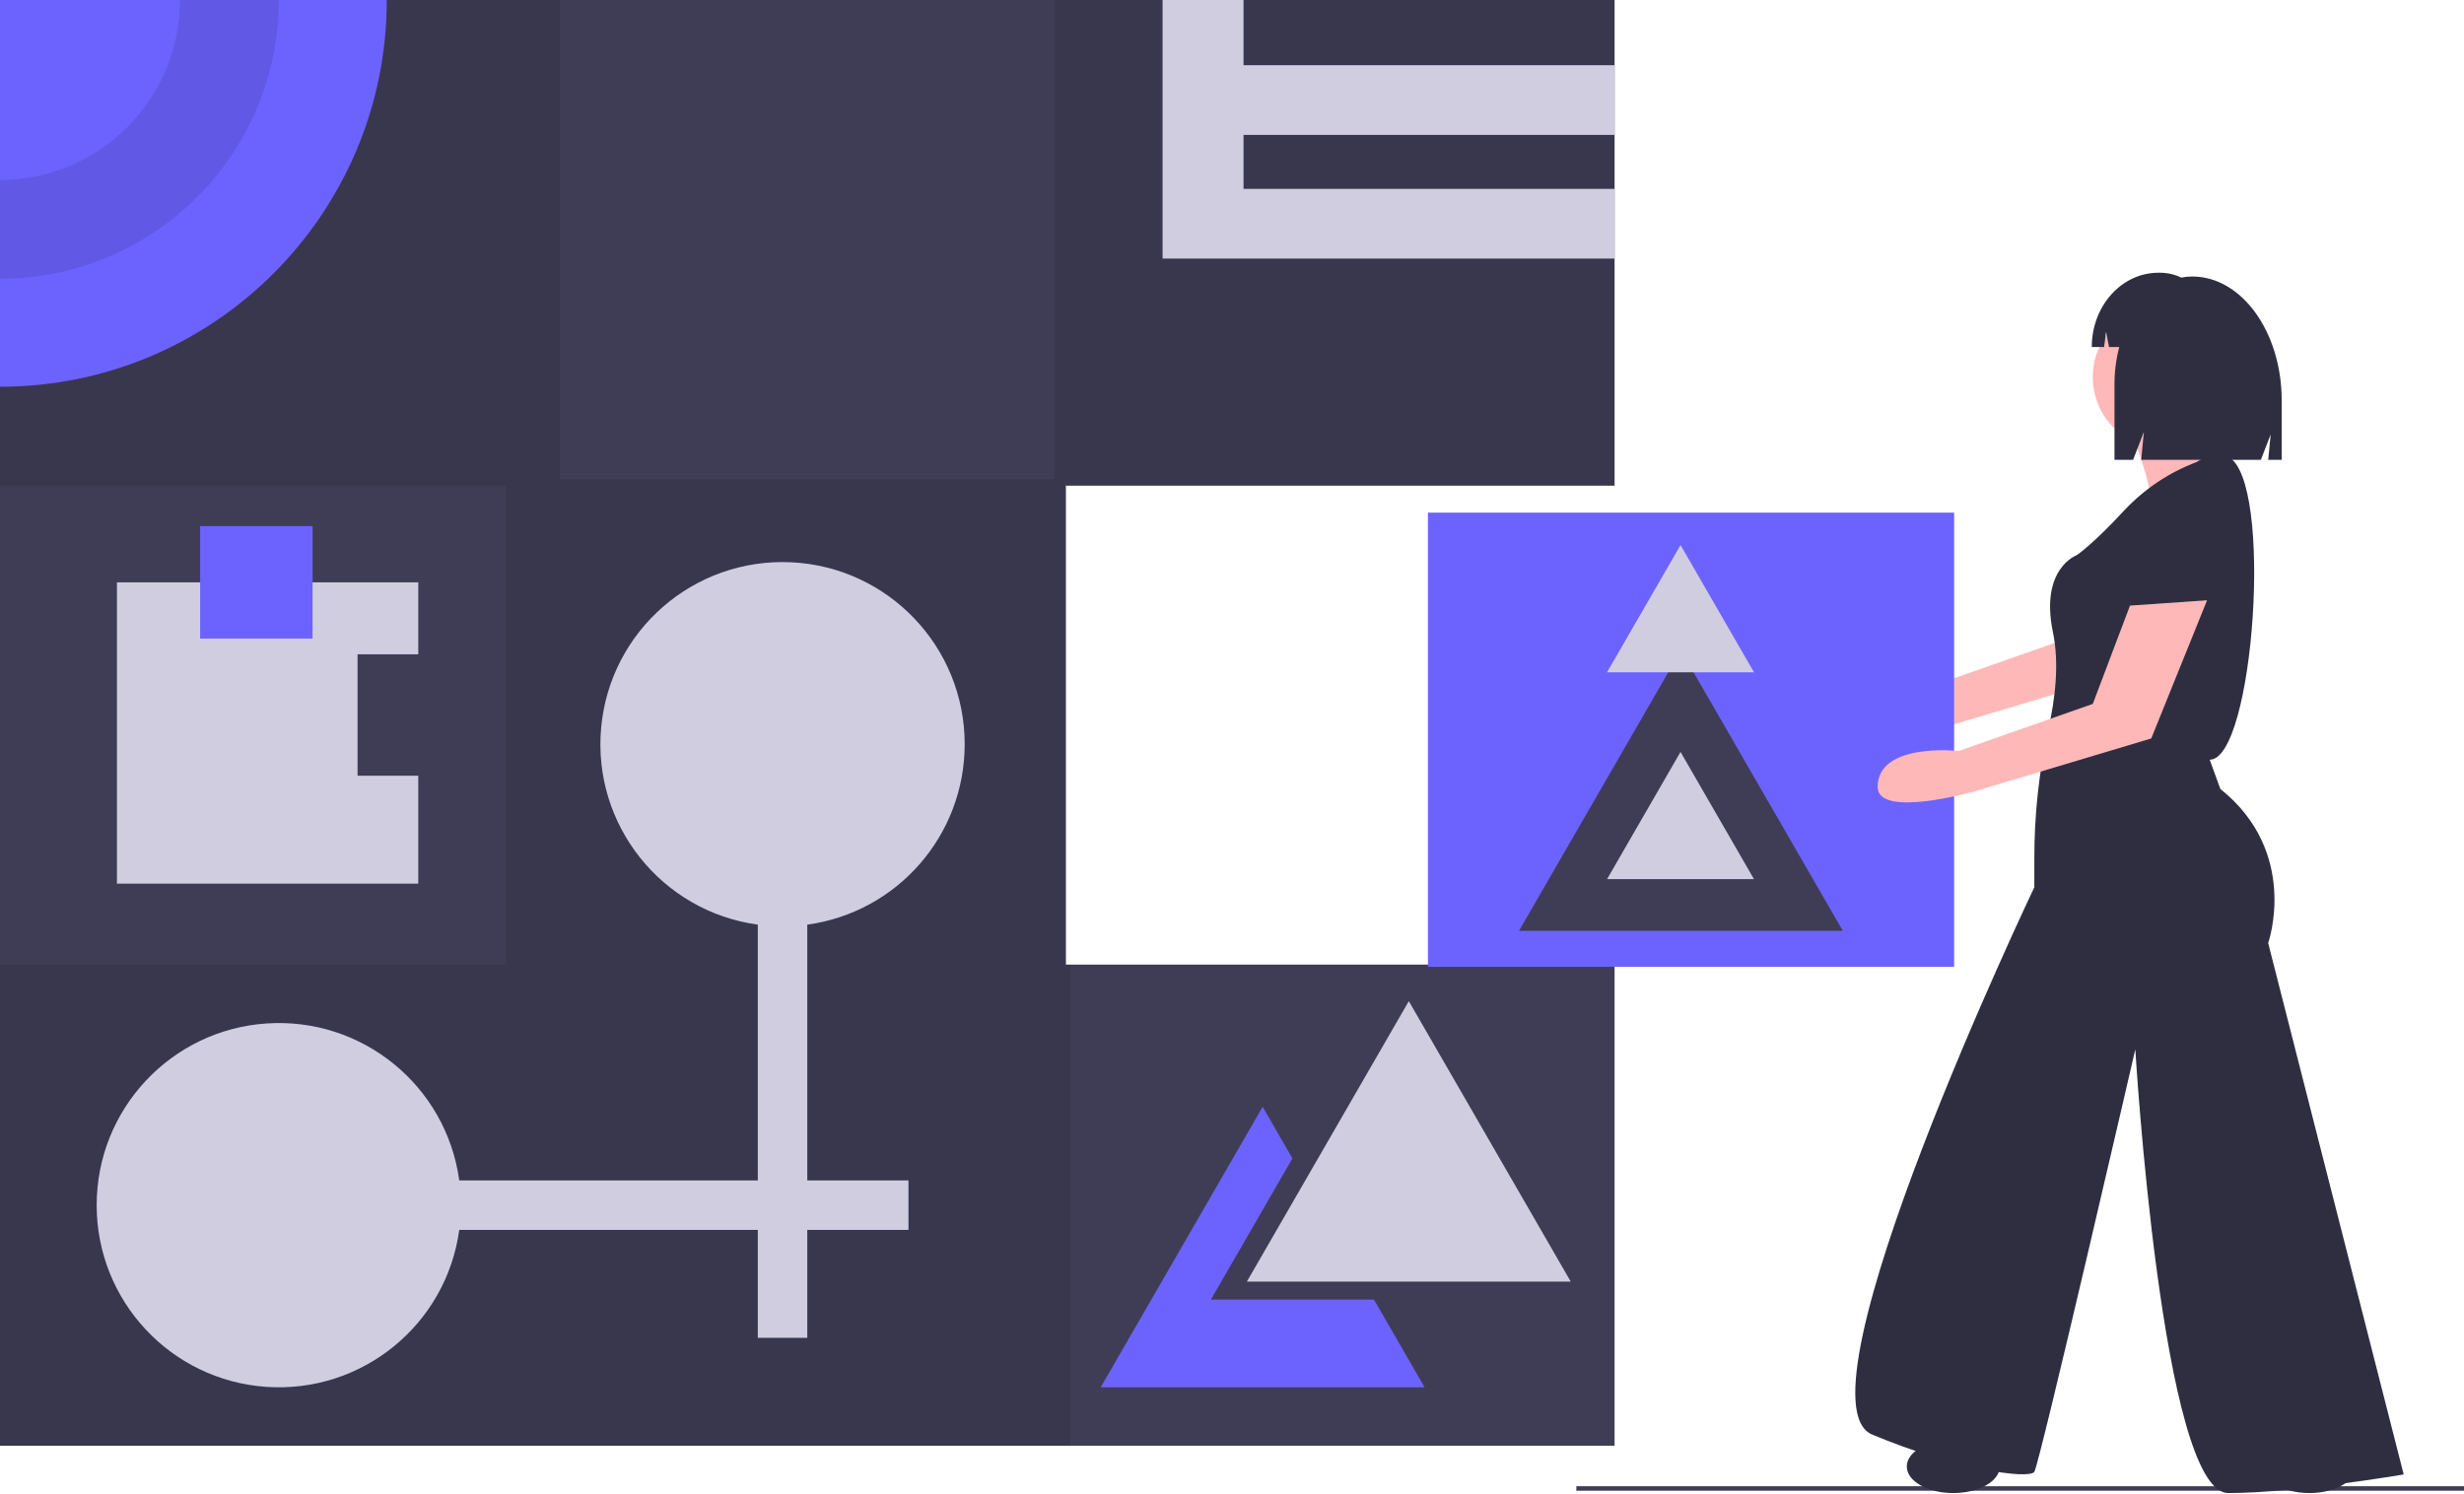
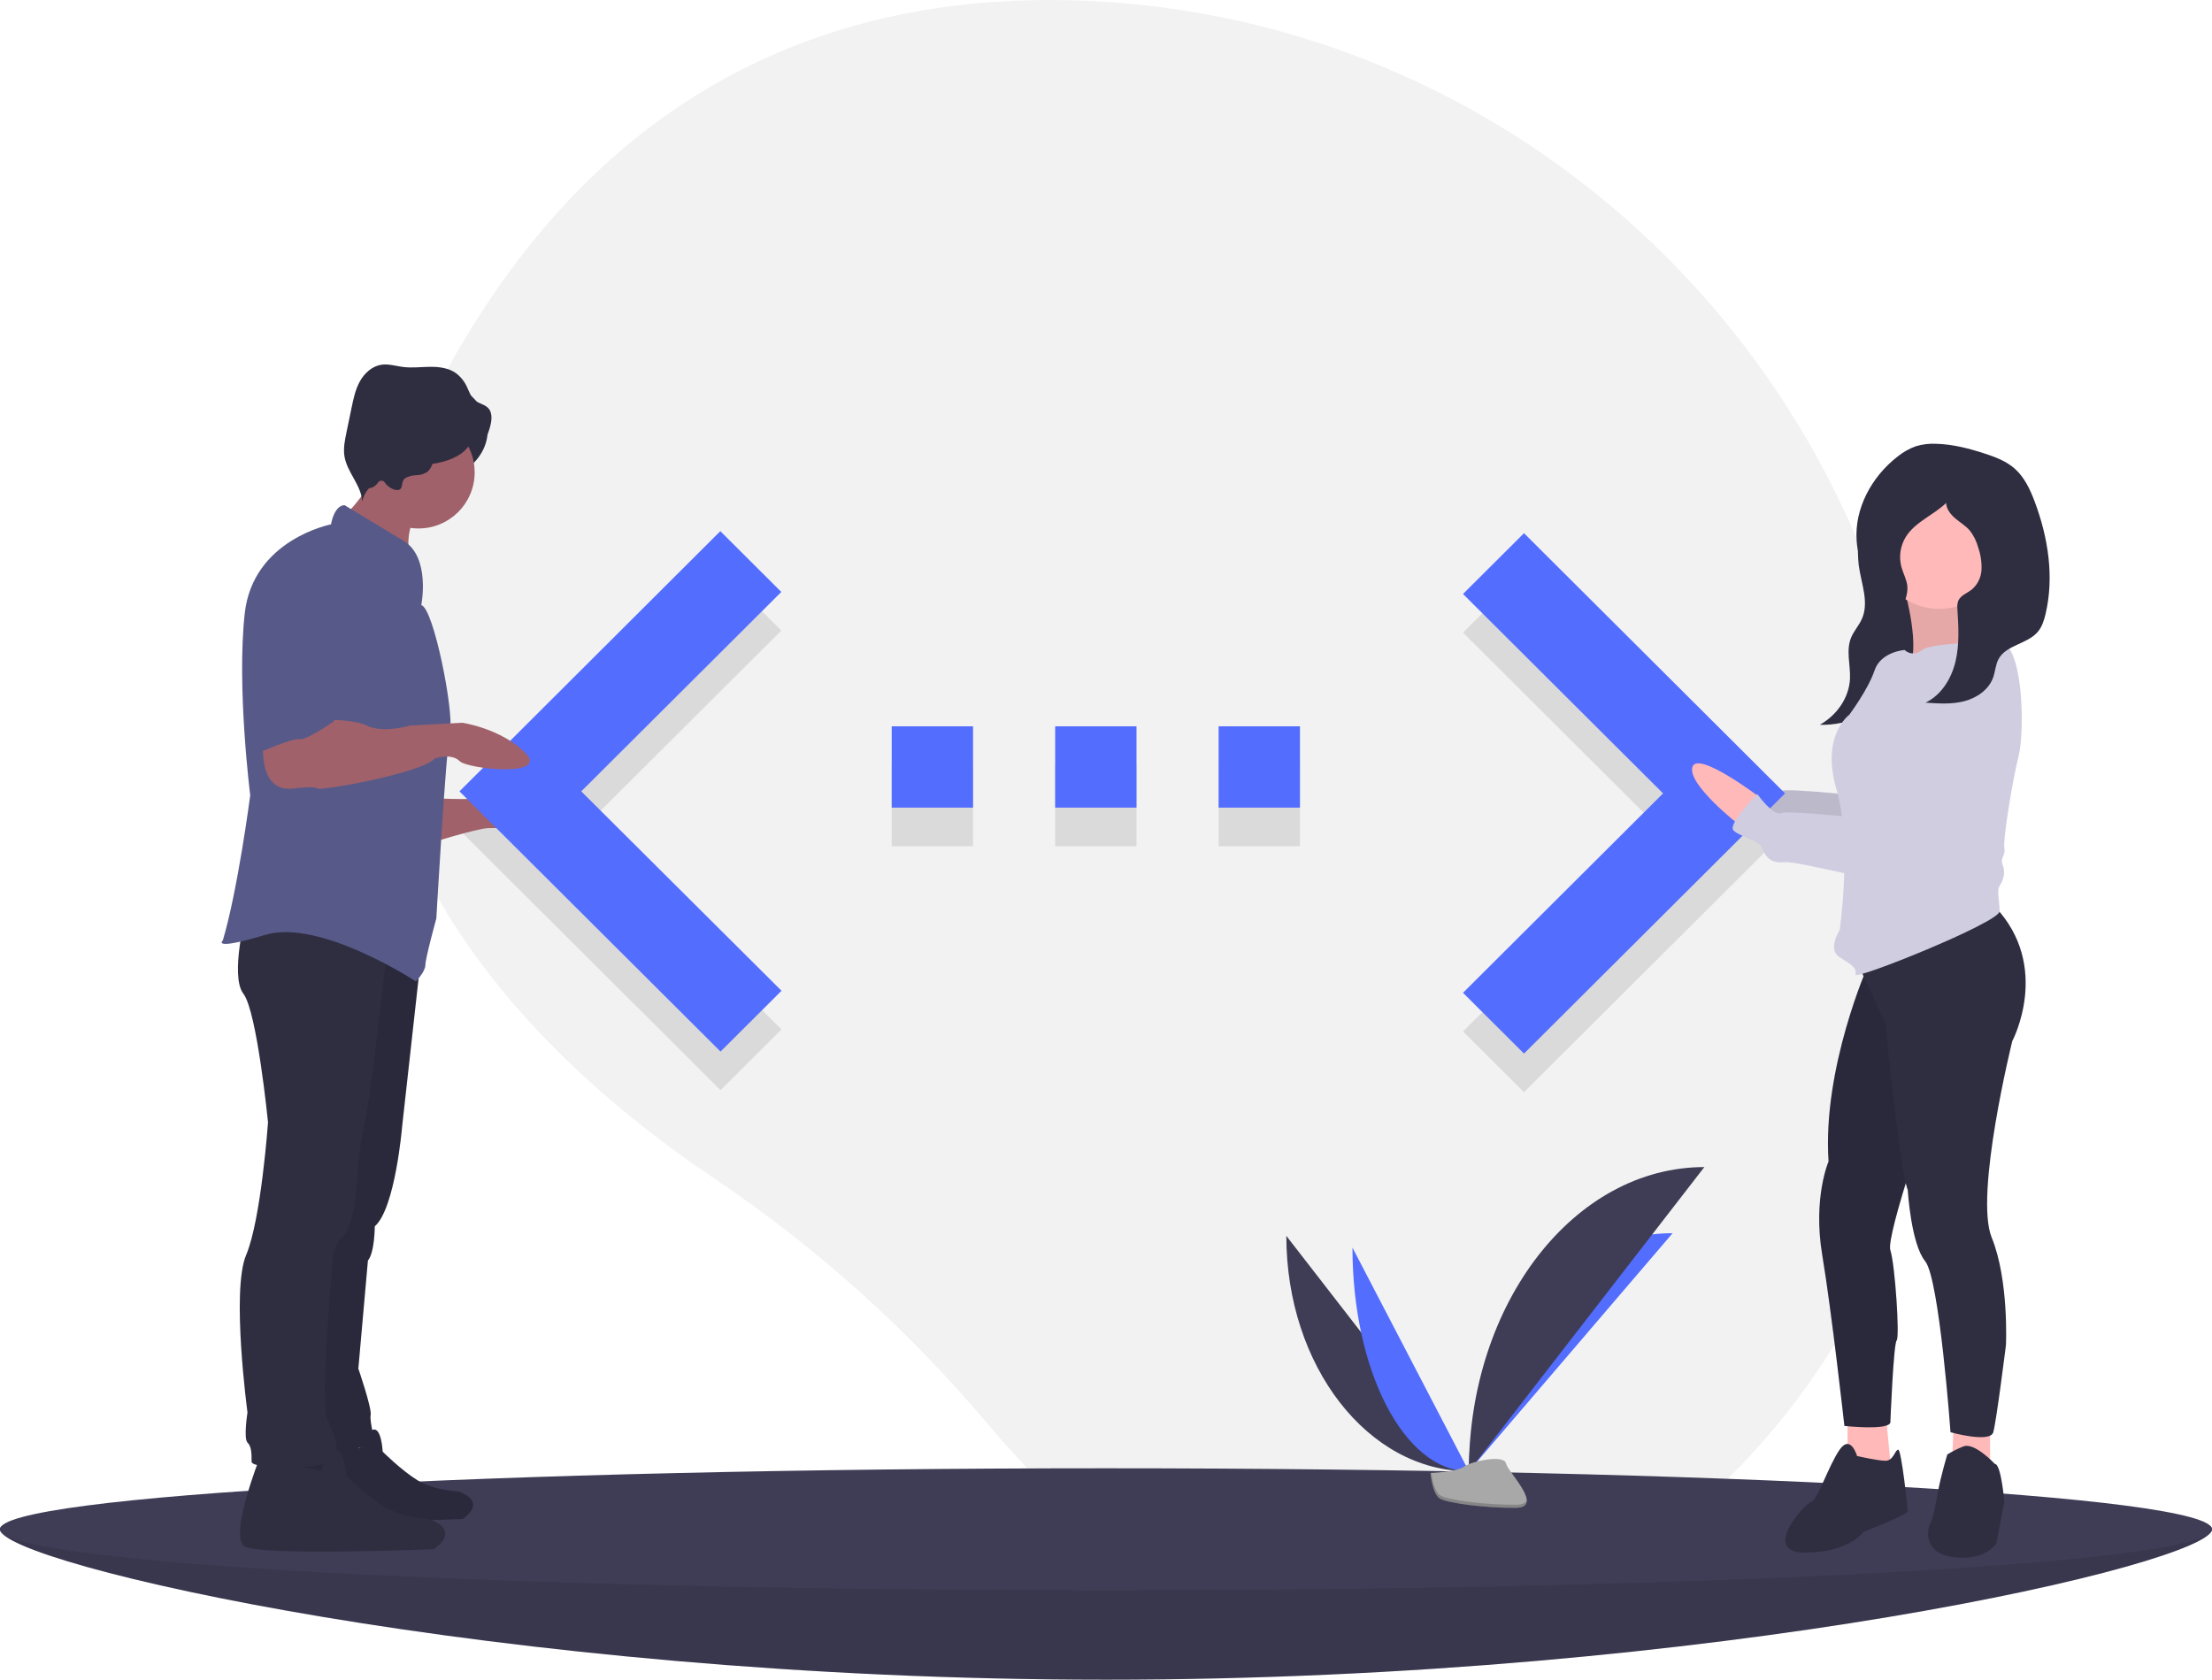
- <svg xmlns="http://www.w3.org/2000/svg" id="a5860ba0-ef67-4914-ac96-07e2ebcccb4f" data-name="Layer 1" width="1095.74" height="664.034" viewBox="0 0 1095.74 664.034">
-   <rect x="701" y="661" width="394.74" height="2" fill="#3f3d56" />
-   <polygon points="474 429 474 216 718 216 718 0 0 0 0 643 718 643 718 429 474 429" fill="#3f3d56" />
-   <polygon points="718 216 718 0 469 0 469 213 249 213 249 0 0 0 0 216 225 216 225 429 0 429 0 643 476 643 476 429 474 429 474 216 718 216" opacity="0.1" />
-   <path d="M224.13,117.983a172.004,172.004,0,0,1-172,172v-172Z" transform="translate(-52.12988 -117.9828)" fill="#6c63ff" />
-   <path d="M132.13,117.983a80.004,80.004,0,0,1-80,80v44a124.004,124.004,0,0,0,124-124Z" transform="translate(-52.12988 -117.9828)" opacity="0.1" />
-   <polygon points="718 60 718 29 553 29 553 0 517 0 517 29 517 60 517 84 517 115 553 115 718 115 718 84 553 84 553 60 718 60" fill="#d0cde1" />
-   <path d="M481.13,448.983a81,81,0,1,0-92,80.236V642.983H256.366a81,81,0,1,0,0,22H389.13v48h22v-48h45v-22h-45V529.219A81,81,0,0,0,481.13,448.983Z" transform="translate(-52.12988 -117.9828)" fill="#d0cde1" />
-   <polygon points="626.5 445.263 662.508 507.631 698.517 570 626.5 570 554.483 570 590.492 507.631 626.5 445.263" fill="#d0cde1" />
-   <polygon points="610.5 578 538.483 578 574.492 515.631 574.742 515.198 561.5 492.263 525.492 554.631 489.483 617 561.5 617 633.517 617 611 578 610.5 578" fill="#6c63ff" />
-   <polygon points="159 345 159 291 186 291 186 259 52 259 52 393 186 393 186 345 159 345" fill="#d0cde1" />
-   <rect x="89" y="234" width="50" height="50" fill="#6c63ff" />
-   <path d="M989.162,357.832,972.618,401.555l-59.664,20.935s-36-4-36,16c0,14.181,43,2,43,2l78.662-23.573,24.816-61.449Z" transform="translate(-52.12988 -117.9828)" fill="#ffb8b8" />
-   <rect x="635" y="228" width="234" height="202" fill="#6c63ff" />
-   <polygon points="747.5 289.263 783.508 351.631 819.517 414 747.5 414 675.483 414 711.492 351.631 747.5 289.263" fill="#3f3d56" />
-   <polygon points="747.331 334.415 763.665 362.708 780 391 747.331 391 714.661 391 730.996 362.708 747.331 334.415" fill="#d0cde1" />
-   <polygon points="747.331 242.415 763.665 270.708 780 299 747.331 299 714.661 299 730.996 270.708 747.331 242.415" fill="#d0cde1" />
-   <path d="M1024.154,329.42s-16.544-2.363-24.816,28.361-10.635,33.088-10.635,33.088,48.45,7.09,49.632,4.727S1048.97,336.511,1024.154,329.42Z" transform="translate(-52.12988 -117.9828)" fill="#2f2e41" />
-   <circle cx="962.57" cy="167.714" r="31.906" fill="#ffb8b8" />
-   <path d="M1000.52,311.695s10.635,27.179,7.09,30.725,43.723,8.272,43.723,8.272,3.545-17.726-10.635-28.361c0,0-5.909-17.726-4.727-21.271S1000.52,311.695,1000.52,311.695Z" transform="translate(-52.12988 -117.9828)" fill="#ffb8b8" />
-   <path d="M1028.881,323.512a85.216,85.216,0,0,0-31.906,21.271c-14.181,15.362-21.271,20.089-21.271,20.089s-16.544,5.909-10.635,34.27c2.954,14.181.886,30.134-1.92,42.542a265.822,265.822,0,0,0-6.352,58.656v12.247s-108.718,228.071-72.085,243.433,69.721,20.089,72.085,16.544,44.905-187.893,44.905-187.893,11.817,197.346,41.36,197.346,77.993-8.272,77.993-8.272l-60.267-236.343s14.181-40.178-21.271-68.539l-4.727-12.999c19.604.01,28.566-124.07,8.272-134.715C1043.061,321.148,1038.334,317.603,1028.881,323.512Z" transform="translate(-52.12988 -117.9828)" fill="#2f2e41" />
-   <path d="M999.338,387.324l-16.544,43.723-59.664,20.935s-36-4-36,16c0,14.181,43,2,43,2l78.662-23.573,24.816-61.449Z" transform="translate(-52.12988 -117.9828)" fill="#ffb8b8" />
-   <ellipse cx="868.624" cy="652.217" rx="20.68" ry="11.817" fill="#2f2e41" />
-   <ellipse cx="1026.974" cy="652.217" rx="20.68" ry="11.817" fill="#2f2e41" />
-   <path d="M1027.017,240.954h-0a25.341,25.341,0,0,0-4.893.487,21.442,21.442,0,0,0-9.34-2.153h-.848c-16.345,0-29.595,14.79-29.595,33.035v0h5.477l.885-6.732L990,272.323h4.562a64.576,64.576,0,0,0-2.119,16.55v33.624h8.28l4.794-12.458-1.198,12.458h53.223l4.358-11.325-1.09,11.325h5.992V296.096C1066.803,265.642,1048.99,240.954,1027.017,240.954Z" transform="translate(-52.12988 -117.9828)" fill="#2f2e41" />
+ <svg xmlns="http://www.w3.org/2000/svg" id="a6ee8617-cc99-4eb9-a93b-e1a7e83c9724" data-name="Layer 1" width="1088" height="826.294" viewBox="0 0 1088 826.294">
+   <path d="M990.987,366.241C943.167,178.201,777.934,42.463,583.985,37.019,481.451,34.141,373.556,68.147,295,187.147c-140.427,212.725,8.63,359.725,112.547,429.576A650.24,650.24,0,0,1,541.95,737.523C612.143,820.819,747.179,924.325,908,762.147,1024.564,644.6,1022.84,491.494,990.987,366.241Z" transform="translate(-56 -36.85319)" fill="#f2f2f2" />
+   <polygon points="719.6 507.394 818 409.294 719.6 311.194 749.6 281.294 878 409.294 749.6 537.294 719.6 507.394 719.6 507.394" opacity="0.1" />
+   <path d="M494.6,453.147h40v-40h-40Zm200.8-40h-40v40h40Zm-120.4,40h40v-40H575Z" transform="translate(-56 -36.85319)" opacity="0.1" />
+   <polygon points="384.4 506.394 285.9 408.294 384.3 310.194 354.3 280.294 226 408.294 354.4 536.294 384.4 506.394" opacity="0.1" />
+   <path d="M1144,789.147c0,16.569-243.557,74-544,74s-544-57.431-544-74,243.557,14,544,14S1144,772.578,1144,789.147Z" transform="translate(-56 -36.85319)" fill="#3f3d56" />
+   <path d="M1144,789.147c0,16.569-243.557,74-544,74s-544-57.431-544-74,243.557,14,544,14S1144,772.578,1144,789.147Z" transform="translate(-56 -36.85319)" opacity="0.1" />
+   <ellipse cx="544" cy="752.294" rx="544" ry="30" fill="#3f3d56" />
+   <path d="M688.696,644.806c0,64.016,40.16,115.817,89.791,115.817" transform="translate(-56 -36.85319)" fill="#3f3d56" />
+   <path d="M778.487,760.623c0-64.735,44.817-117.118,100.201-117.118" transform="translate(-56 -36.85319)" fill="#536dfe" />
+   <path d="M721.229,650.609c0,60.809,25.61,110.014,57.258,110.014" transform="translate(-56 -36.85319)" fill="#536dfe" />
+   <path d="M778.487,760.623c0-82.717,51.801-149.651,115.817-149.651" transform="translate(-56 -36.85319)" fill="#3f3d56" />
+   <path d="M759.597,761.44s12.734-.392,16.571-3.125,19.588-5.996,20.54-1.613,19.137,21.798,4.76,21.914-33.404-2.239-37.235-4.573S759.597,761.44,759.597,761.44Z" transform="translate(-56 -36.85319)" fill="#a8a8a8" />
+   <path d="M801.725,777.09c-14.376.116-33.404-2.239-37.235-4.573-2.917-1.777-4.079-8.153-4.468-11.094-.269.012-.425.017-.425.017s.807,10.27,4.637,12.603,22.858,4.689,37.235,4.573c4.15-.033,5.583-1.51,5.505-3.697C806.397,776.24,804.814,777.065,801.725,777.09Z" transform="translate(-56 -36.85319)" opacity="0.2" />
+   <path d="M921.533,419.706s-30.788-23.376-33.125-14.807,22.591,28.044,22.591,28.044Z" transform="translate(-56 -36.85319)" fill="#ffb9b9" />
+   <path d="M921.533,419.706s-30.788-23.376-33.125-14.807,22.591,28.044,22.591,28.044Z" transform="translate(-56 -36.85319)" opacity="0.1" />
+   <path d="M1023.173,345.695s-36.612,65.435-37.391,74.783-.779,10.127-3.895,9.348-45.96-5.453-49.855-3.895-11.685-9.348-11.685-9.348-14.801,14.801-11.685,17.917S921.125,439.174,922.683,443.069s3.895,7.79,10.906,7.011S988.118,462.544,994.35,460.207s7.79-6.232,10.906-6.232,9.348-3.116,9.348-3.895,21.812-42.065,21.812-42.065S1062.122,351.927,1023.173,345.695Z" transform="translate(-56 -36.85319)" fill="#d0cde1" />
+   <path d="M1023.173,345.695s-36.612,65.435-37.391,74.783-.779,10.127-3.895,9.348-45.96-5.453-49.855-3.895-11.685-9.348-11.685-9.348-14.801,14.801-11.685,17.917S921.125,439.174,922.683,443.069s3.895,7.79,10.906,7.011S988.118,462.544,994.35,460.207s7.79-6.232,10.906-6.232,9.348-3.116,9.348-3.895,21.812-42.065,21.812-42.065S1062.122,351.927,1023.173,345.695Z" transform="translate(-56 -36.85319)" opacity="0.1" />
+   <path d="M970.054,302.557a64.789,64.789,0,0,0,.2,12.42c1.183,8.95,5.303,18.279,1.411,26.633-1.413,3.032-3.806,5.675-5.109,8.743-2.759,6.496-.258,13.702-.633,20.616-.484,8.932-6.165,17.538-14.807,22.432,14.763.459,28.804-6.841,38.093-16.788s14.463-22.284,18.341-34.628a75.281,75.281,0,0,0,3.805-17.922,25.835,25.835,0,0,0-1.208-10.386,39.575,39.575,0,0,0-5.342-9.123c-2.326-3.27-4.716-6.605-8.148-9.038-4.227-2.997-12.378-6.006-17.985-5.57C971.793,290.481,970.343,297.783,970.054,302.557Z" transform="translate(-56 -36.85319)" fill="#2f2e41" />
+   <path d="M992.792,327s8.569,30.381,1.558,38.949,42.065-3.895,42.065-3.895-24.149-24.149-12.464-39.728Z" transform="translate(-56 -36.85319)" fill="#ffb9b9" />
+   <path d="M992.792,327s8.569,30.381,1.558,38.949,42.065-3.895,42.065-3.895-24.149-24.149-12.464-39.728Z" transform="translate(-56 -36.85319)" opacity="0.1" />
+   <polygon points="719.6 488.394 818 390.294 719.6 292.194 749.6 262.294 878 390.294 749.6 518.294 719.6 488.394 719.6 488.394" fill="#536dfe" />
+   <polygon points="908.748 695.221 908.748 717.812 920.433 731.833 930.56 727.159 927.444 694.442 908.748 695.221" fill="#ffb9b9" />
+   <path d="M969.422,753.107s-3.116-10.906-8.569-3.116-10.906,24.928-14.022,25.707-24.928,24.928-3.116,24.928,28.823-10.127,28.823-10.127,21.812-8.569,21.812-10.127-3.116-30.381-4.674-30.381-2.337,5.453-6.232,5.453S969.422,753.107,969.422,753.107Z" transform="translate(-56 -36.85319)" fill="#2f2e41" />
+   <polygon points="960.941 699.116 960.162 720.149 978.857 727.938 978.857 697.558 960.941 699.116" fill="#ffb9b9" />
+   <path d="M1037.194,757.002s-10.127-10.906-15.58-8.569a53.812,53.812,0,0,0-7.79,3.895s-3.116,10.127-4.674,18.696-2.337,12.464-3.895,15.58-3.116,14.801,12.464,16.359,20.254-7.011,20.254-7.011l3.895-20.254S1040.31,757.002,1037.194,757.002Z" transform="translate(-56 -36.85319)" fill="#2f2e41" />
+   <path d="M974.875,511.62s-22.591,50.634-19.475,96.595c0,0-7.79,17.917-3.116,45.96S963.19,738.306,963.19,738.306s21.033,2.337,22.591-1.558c0,0,1.558-38.949,3.116-40.507s-.779-37.391-3.116-44.402,21.812-76.341,21.812-76.341l-6.232-86.468Z" transform="translate(-56 -36.85319)" fill="#2f2e41" />
+   <path d="M974.875,511.62s-22.591,50.634-19.475,96.595c0,0-7.79,17.917-3.116,45.96S963.19,738.306,963.19,738.306s21.033,2.337,22.591-1.558c0,0,1.558-38.949,3.116-40.507s-.779-37.391-3.116-44.402,21.812-76.341,21.812-76.341l-6.232-86.468Z" transform="translate(-56 -36.85319)" opacity="0.1" />
+   <path d="M968.643,508.504l14.801,31.939s7.011,72.446,10.906,81.794c0,0,1.558,26.486,8.569,35.055s12.464,84.131,12.464,84.131,19.475,5.453,21.033,0,6.232-42.844,6.232-42.844,1.558-31.939-7.011-52.971,10.127-96.595,10.127-96.595,19.475-36.612-8.569-66.214Z" transform="translate(-56 -36.85319)" fill="#2f2e41" />
+   <circle cx="953.93" cy="267.556" r="31.939" fill="#ffb9b9" />
+   <path d="M1039.531,352.706s-33.497,0-38.17,3.895a6.215,6.215,0,0,1-8.569,0s-11.685.779-14.801,10.127-12.464,21.812-12.464,21.812-14.022,10.127-6.232,36.612,1.558,69.33,1.558,69.33-6.232,9.348,0,13.243,8.569,5.453,7.79,8.569,70.888-25.707,70.888-31.16-1.558-10.127,0-12.464,3.116-6.232,1.558-10.127,1.558-4.674.779-8.569,3.895-32.718,7.011-45.181S1051.216,353.485,1039.531,352.706Z" transform="translate(-56 -36.85319)" fill="#d0cde1" />
+   <path d="M921.533,429.054s-30.788-23.376-33.125-14.807S910.998,442.29,910.998,442.29Z" transform="translate(-56 -36.85319)" fill="#ffb9b9" />
+   <path d="M1023.173,356.601s-36.612,65.435-37.391,74.783-.779,10.127-3.895,9.348-45.96-5.453-49.855-3.895-11.685-9.348-11.685-9.348S905.545,442.29,908.661,445.406s12.464,4.674,14.022,8.569,3.895,7.79,10.906,7.011S988.118,473.45,994.35,471.113s7.79-6.232,10.906-6.232,9.348-3.116,9.348-3.895,21.812-42.065,21.812-42.065S1062.122,362.833,1023.173,356.601Z" transform="translate(-56 -36.85319)" fill="#d0cde1" />
+   <path d="M994.114,324.814c-.443-3.163-2.063-6.033-2.894-9.117a18.925,18.925,0,0,1,2.155-14.696c4.581-7.399,13.575-10.676,19.848-16.709.13,3.073,2.262,5.699,4.619,7.675s5.059,3.579,7.055,5.919a23.184,23.184,0,0,1,4.109,8.324,29.246,29.246,0,0,1,1.623,10.917,13.689,13.689,0,0,1-4.731,9.702c-2.336,1.846-5.601,2.901-6.73,5.657a9.644,9.644,0,0,0-.375,4.27c.535,8.57,1.035,17.293-.984,25.64s-6.963,16.41-14.712,20.111c6.368.452,12.87.892,19.049-.715s12.087-5.655,14.217-11.673c1.051-2.969,1.15-6.271,2.643-9.044,3.779-7.018,14.214-7.338,19.34-13.443,2.051-2.443,3.044-5.591,3.779-8.695,4.328-18.265,1.287-37.659-5.302-55.235-2.271-6.058-5.099-12.158-9.97-16.415-4.145-3.623-9.439-5.619-14.673-7.324-7.64-2.488-15.51-4.527-23.54-4.789a29.897,29.897,0,0,0-10.333,1.206,30.722,30.722,0,0,0-9.092,5.179c-12.579,9.788-21.144,25.432-20.007,41.33.688,9.62,4.764,18.724,10,26.823,1.831,2.833,6.158,8.873,10.18,7.092C993.037,335.187,994.593,328.23,994.114,324.814Z" transform="translate(-56 -36.85319)" fill="#2f2e41" />
+   <path d="M494.6,434.147h40v-40h-40Zm200.8-40h-40v40h40Zm-120.4,40h40v-40H575Z" transform="translate(-56 -36.85319)" fill="#536dfe" />
+   <ellipse cx="206.206" cy="211.839" rx="33.657" ry="26.252" fill="#2f2e41" />
+   <path d="M267.928,429.429s30.291,2.019,35.676-2.019,28.272,5.385,30.291,10.77-32.311,6.058-37.696,6.058-30.964,8.078-30.964,8.078Z" transform="translate(-56 -36.85319)" fill="#a0616a" />
+   <path d="M205.552,742.992s-14.117,35.599-6.752,39.896,84.702,1.228,84.702,1.228,12.889-7.979-1.841-13.503c0,0-12.276-.614-20.255-5.524s-17.186-14.117-17.186-14.117-.614-13.503-5.524-10.434a12.614,12.614,0,0,0-5.524,8.593Z" transform="translate(-56 -36.85319)" fill="#2f2e41" />
+   <path d="M205.552,742.992s-14.117,35.599-6.752,39.896,84.702,1.228,84.702,1.228,12.889-7.979-1.841-13.503c0,0-12.276-.614-20.255-5.524s-17.186-14.117-17.186-14.117-.614-13.503-5.524-10.434a12.614,12.614,0,0,0-5.524,8.593Z" transform="translate(-56 -36.85319)" opacity="0.1" />
+   <polygon points="384.4 487.394 285.9 389.294 384.3 291.194 354.3 261.294 226 389.294 354.4 517.294 384.4 487.394" fill="#536dfe" />
+   <path d="M183.785,753.882s-15.482,39.042-7.405,43.754,92.893,1.346,92.893,1.346,14.136-8.751-2.019-14.809c0,0-13.463-.673-22.214-6.058S226.193,762.633,226.193,762.633s-.673-14.809-6.058-11.443a13.834,13.834,0,0,0-6.058,9.424Z" transform="translate(-56 -36.85319)" fill="#2f2e41" />
+   <path d="M263.216,506.167l-9.424,84.815s-3.366,40.388-13.463,49.139c0,0,0,12.79-3.366,16.828l-4.712,53.178s6.731,19.521,6.058,22.887,2.693,14.136,2.019,15.482-32.311,0-32.311,0l6.731-108.375,20.867-150.783Z" transform="translate(-56 -36.85319)" fill="#2f2e41" />
+   <path d="M263.216,506.167l-9.424,84.815s-3.366,40.388-13.463,49.139c0,0,0,12.79-3.366,16.828l-4.712,53.178s6.731,19.521,6.058,22.887,2.693,14.136,2.019,15.482-32.311,0-32.311,0l6.731-108.375,20.867-150.783Z" transform="translate(-56 -36.85319)" opacity="0.1" />
+   <path d="M246.387,503.475s-7.405,69.333-10.77,84.142a191.451,191.451,0,0,0-4.039,29.618s-.673,21.54-6.731,27.599a18.194,18.194,0,0,0-5.385,13.463s-6.058,67.987-2.693,76.065,6.731,14.809,3.366,20.194-40.388,5.385-40.388,1.346,0-7.405-2.019-9.424,0-14.809,0-14.809-8.078-59.909-.673-77.411,10.77-65.294,10.77-65.294-5.385-54.524-12.116-63.275,1.346-39.715,1.346-39.715Z" transform="translate(-56 -36.85319)" fill="#2f2e41" />
+   <path d="M227.436,288.165c.783,1.783,2.656,2.775,4.361,3.715,9.883,5.445,18.156,13.339,26.306,21.142a30.882,30.882,0,0,1,1.225-20.884c.973-2.253,2.249-4.676,1.553-7.03-.512-1.731-1.986-2.98-3.413-4.084a105.835,105.835,0,0,0-10.41-7.102c-2.52-1.508-7.702-5.522-10.595-5.085-.152,3.908-.231,7.402-1.942,11.054C234.115,280.757,227.735,288.847,227.436,288.165Z" transform="translate(-56 -36.85319)" fill="#a0616a" />
+   <circle cx="205.869" cy="232.369" r="27.599" fill="#a0616a" />
+   <path d="M263.216,334.517s4.712-23.56-8.751-31.637-28.945-17.502-28.945-17.502-4.712-.673-6.731,9.424c0,0-38.369,7.405-42.408,43.754s2.693,89.527,2.693,89.527-6.058,46.447-13.463,71.353c0,0-6.058,5.385,20.867-2.693S260.523,519.63,260.523,519.63s4.712-4.712,4.712-8.078,5.385-22.887,5.385-22.887,4.712-82.796,6.731-92.22S269.274,335.863,263.216,334.517Z" transform="translate(-56 -36.85319)" fill="#575a89" />
+   <path d="M255.365,272.066a11.509,11.509,0,0,1,5.413-1.442,10.301,10.301,0,0,0,5.354-1.595c2.607-2.001,2.798-5.869,4.705-8.546,2.761-3.875,8.27-4.342,13.024-4.148,2.908.119,6.04.292,8.488-1.281,2.514-1.615,3.653-4.657,4.501-7.522,1.002-3.388,1.651-7.531-.833-10.044-1.725-1.745-4.448-2.09-6.364-3.622-1.987-1.589-2.804-4.175-3.884-6.478a17.507,17.507,0,0,0-5.637-7.061c-3.615-2.511-8.231-3.075-12.633-3.028s-8.821.626-13.189.086c-3.579-.443-7.147-1.633-10.715-1.105-4.546.672-8.307,4.102-10.546,8.114s-3.201,8.592-4.133,13.092l-2.535,12.238c-.786,3.796-1.576,7.692-.969,11.521,1.258,7.937,8.277,14.245,8.76,22.266a13.669,13.669,0,0,1,8.343-9.921,2.611,2.611,0,0,1,1.7-.206c.697.223,1.105.92,1.545,1.505,1.153,1.533,4.775,3.859,6.829,2.771C254.427,276.687,253.055,273.632,255.365,272.066Z" transform="translate(-56 -36.85319)" fill="#2f2e41" />
+   <path d="M185.805,397.792s-4.712,29.618,14.809,26.926c0,0,10.097-1.346,11.443,0s51.158-7.405,57.89-14.809c0,0,8.078-2.693,12.116,1.346s44.427,8.078,32.311-4.039-30.964-14.809-30.964-14.809l-25.579,1.346s-13.463,4.039-21.54,0-30.964-2.693-30.964-2.693Z" transform="translate(-56 -36.85319)" fill="#a0616a" />
+   <path d="M213.403,304.226s-30.291,3.366-30.291,47.12v55.87s16.828-7.405,20.194-6.731,16.828-8.751,16.828-8.751,15.482-36.349,14.136-46.447S233.598,305.572,213.403,304.226Z" transform="translate(-56 -36.85319)" fill="#575a89" />
+   <ellipse cx="205.869" cy="215.204" rx="25.916" ry="13.463" fill="#2f2e41" />
+   <ellipse cx="181.636" cy="217.56" rx="9.087" ry="22.55" fill="#2f2e41" />
</svg>
